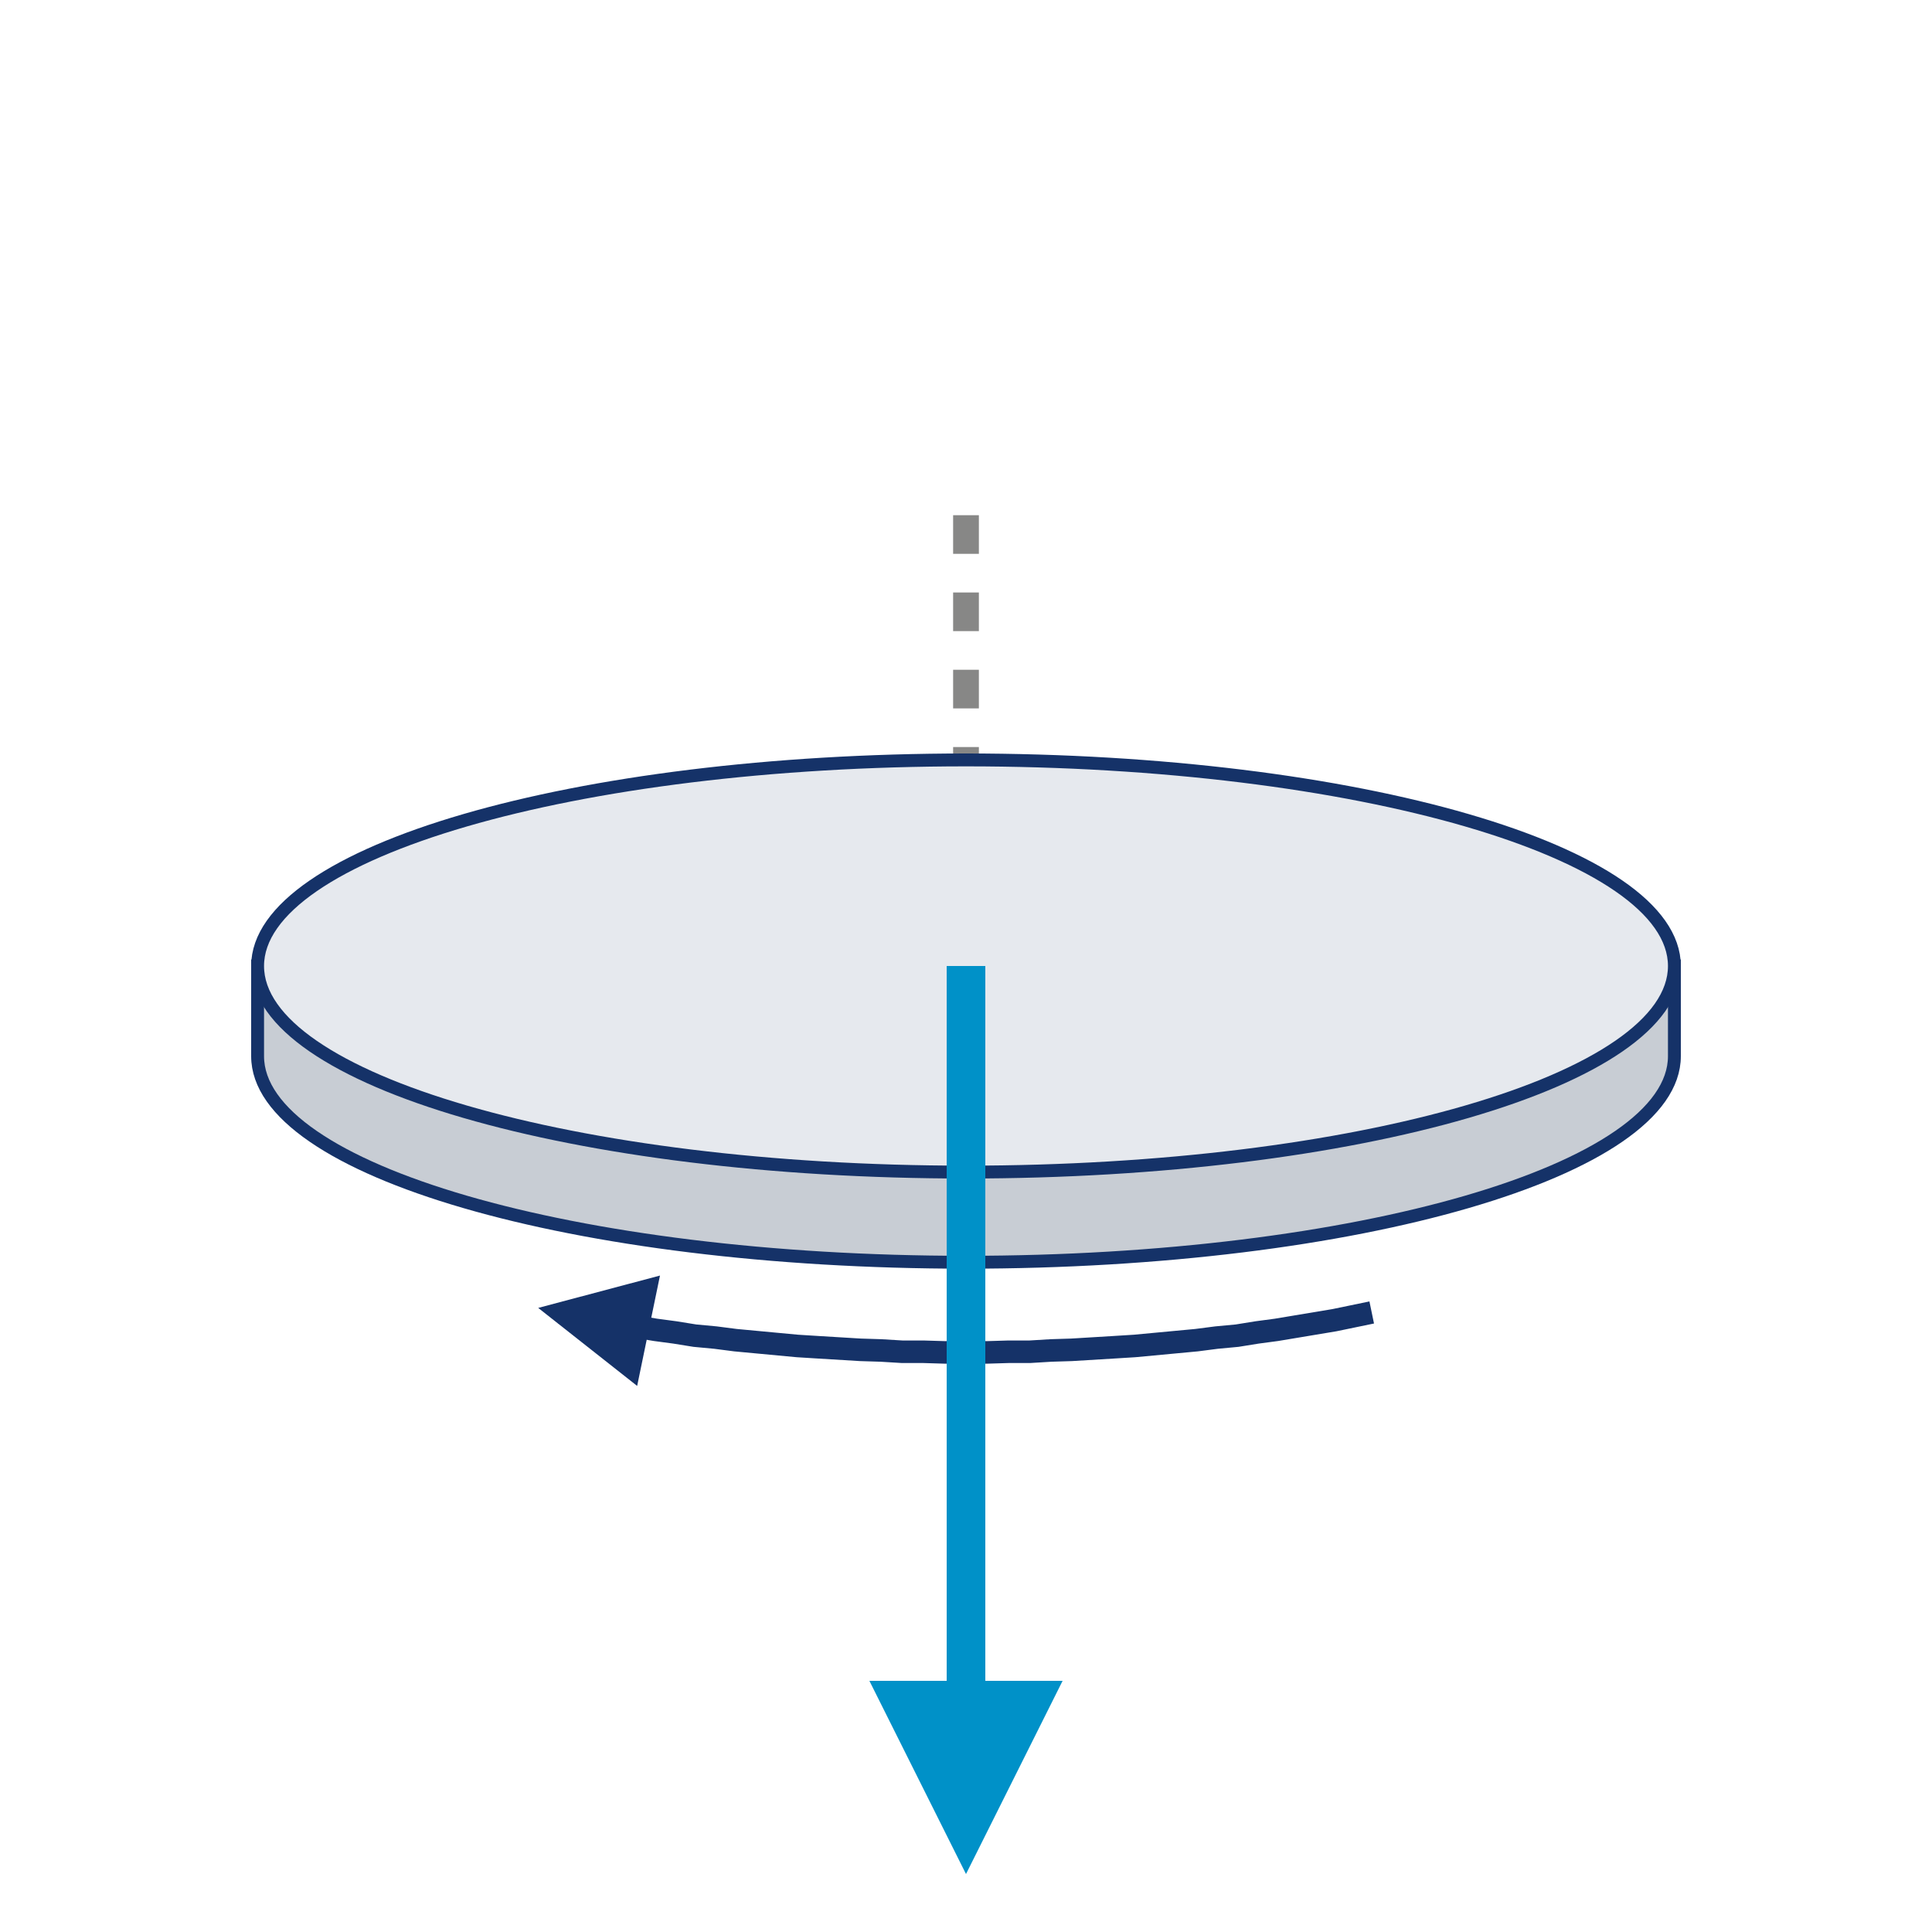
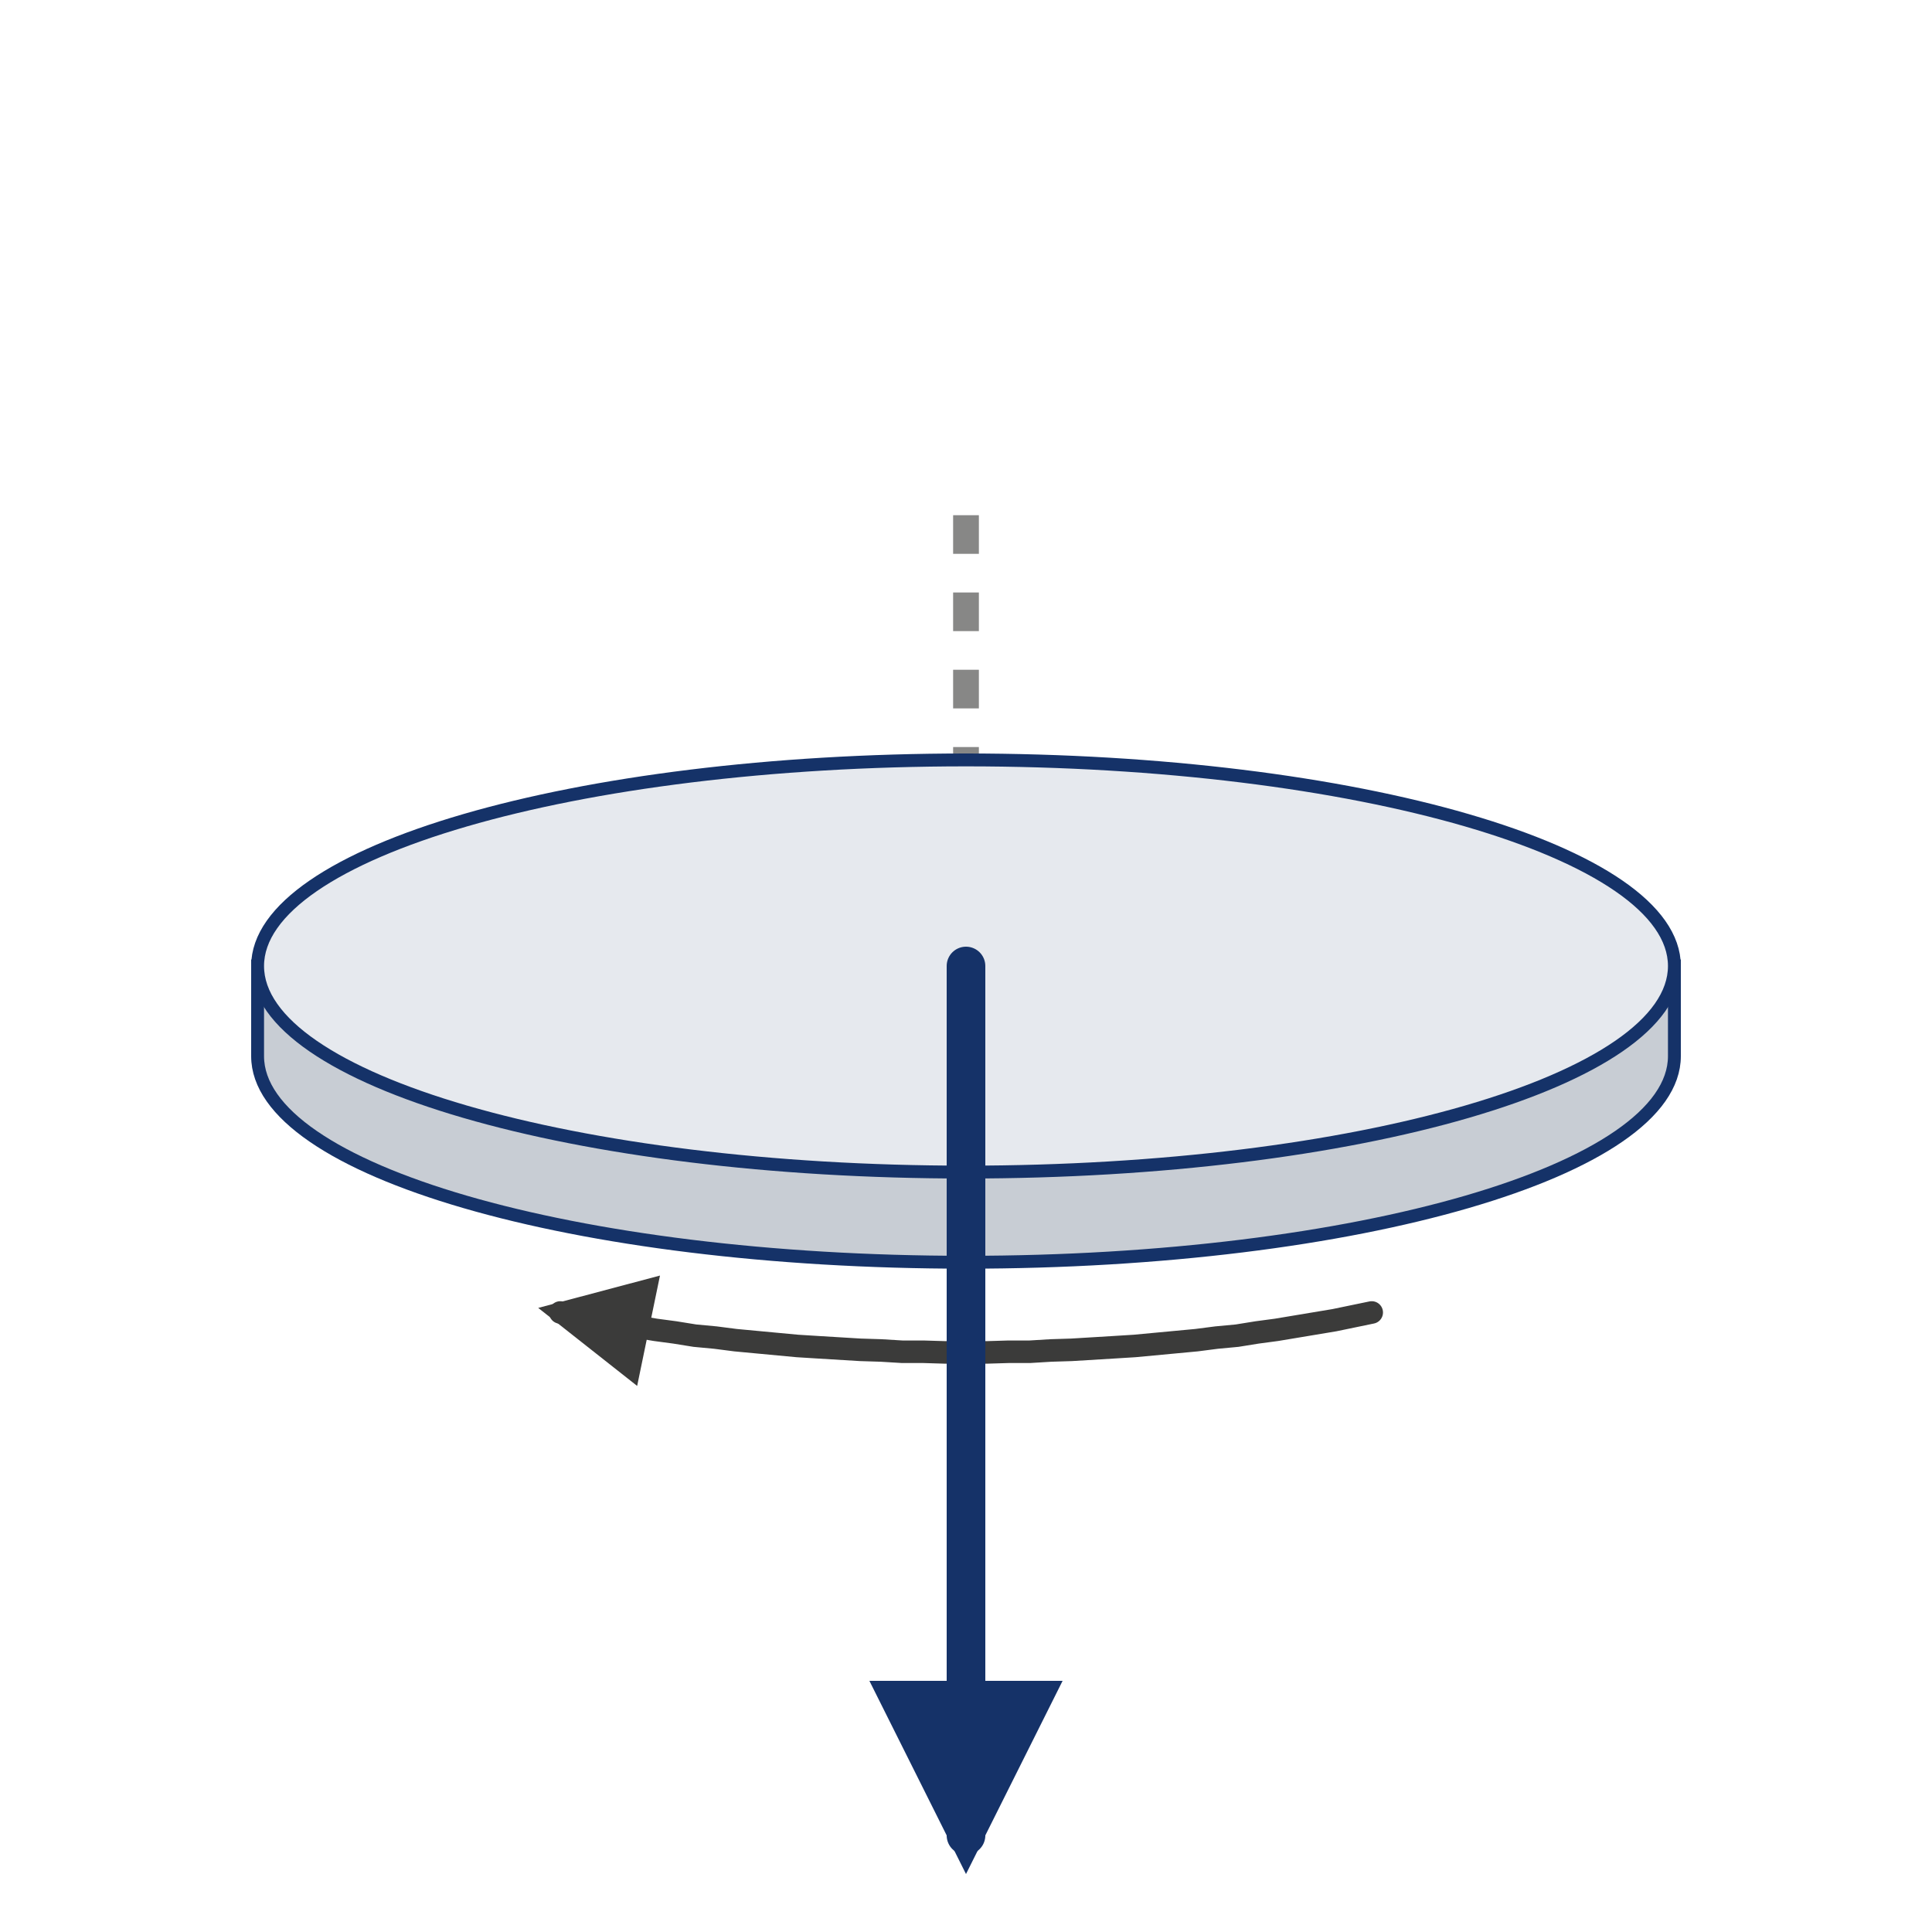
<svg xmlns="http://www.w3.org/2000/svg" viewBox="0 0 300 300" width="300" height="300">
  <defs>
    <marker id="arr-navy" viewBox="0 0 10 10" refX="8" refY="5" markerWidth="5" markerHeight="5" orient="auto-start-reverse">
      <path d="M0,0 L10,5 L0,10 z" fill="rgb(21,50,104)" />
    </marker>
-     <marker id="arr-omega" viewBox="0 0 10 10" refX="8" refY="5" markerWidth="5" markerHeight="5" orient="auto-start-reverse">
+     <marker id="arr-L" viewBox="0 0 10 10" refX="8" refY="5" markerWidth="5" markerHeight="5" orient="auto-start-reverse">
      <path d="M0,0 L10,5 L0,10 z" fill="rgb(0,145,200)" />
    </marker>
-     <marker id="arr-L" viewBox="0 0 10 10" refX="8" refY="5" markerWidth="5" markerHeight="5" orient="auto-start-reverse">
+     <marker id="arr-D" viewBox="0 0 10 10" refX="8" refY="5" markerWidth="5" markerHeight="5" orient="auto-start-reverse">
+       <path d="M0,0 L10,5 L0,10 z" fill="rgb(253,166,66)" />
+     </marker>
+     <marker id="arr-P" viewBox="0 0 10 10" refX="8" refY="5" markerWidth="5" markerHeight="5" orient="auto-start-reverse">
      <path d="M0,0 L10,5 L0,10 z" fill="rgb(199,13,45)" />
    </marker>
-     <marker id="arr-D" viewBox="0 0 10 10" refX="8" refY="5" markerWidth="5" markerHeight="5" orient="auto-start-reverse">
-       <path d="M0,0 L10,5 L0,10 z" fill="rgb(37,105,81)" />
+     <marker id="arr-graph" viewBox="0 0 10 10" refX="8" refY="5" markerWidth="5" markerHeight="5" orient="auto-start-reverse">
+       <path d="M0,0 L10,5 L0,10 z" fill="rgb(59,59,58)" />
    </marker>
    <marker id="arr-grey" viewBox="0 0 10 10" refX="8" refY="5" markerWidth="5" markerHeight="5" orient="auto-start-reverse">
      <path d="M0,0 L10,5 L0,10 z" fill="rgb(135,135,134)" />
    </marker>
  </defs>
  <rect width="300" height="300" fill="white" />
-   <line x1="150" y1="80" x2="150" y2="270" stroke="rgb(135,135,134)" stroke-width="4" stroke-dasharray="6 6" />
+   <line x1="150.0" y1="80.0" x2="150.0" y2="270.0" stroke="rgb(135,135,134)" stroke-width="4" stroke-dasharray="6 6" />
  <path d="M40,150 L40,164 A110,32 0 0 0 260,164 L260,150 z" fill="rgb(200,205,212)" stroke="rgb(21,50,104)" stroke-width="2" />
  <ellipse cx="150" cy="150" rx="110" ry="32" fill="rgb(230,233,238)" stroke="rgb(21,50,104)" stroke-width="2" />
-   <path d="M213.0,203.8 L210.1,204.4 L207.2,205.0 L204.2,205.5 L201.2,206.0 L198.2,206.5 L195.2,206.9 L192.1,207.4 L188.9,207.7 L185.8,208.1 L182.6,208.4 L179.4,208.7 L176.2,209.0 L173.0,209.2 L169.7,209.4 L166.4,209.6 L163.2,209.7 L159.9,209.9 L156.6,209.9 L153.3,210.0 L150.0,210.0 L146.7,210.0 L143.4,209.9 L140.1,209.9 L136.8,209.7 L133.6,209.6 L130.3,209.4 L127.0,209.2 L123.8,209.0 L120.6,208.7 L117.4,208.4 L114.2,208.1 L111.1,207.7 L107.9,207.4 L104.8,206.9 L101.8,206.5 L98.8,206.0 L95.8,205.5 L92.8,205.0 L89.9,204.4 L87.0,203.8" fill="none" stroke="rgb(21,50,104)" stroke-width="3.5" marker-end="url(#arr-navy)" />
-   <line x1="150" y1="150" x2="150" y2="285" stroke="rgb(0,145,200)" stroke-width="6" marker-end="url(#arr-omega)" />
+   <polyline points="213.0,203.8 210.1,204.4 207.2,205.0 204.2,205.5 201.2,206.0 198.2,206.5 195.2,206.9 192.1,207.4 188.9,207.7 185.8,208.1 182.6,208.4 179.4,208.7 176.2,209.0 173.0,209.2 169.7,209.4 166.4,209.6 163.2,209.7 159.9,209.9 156.6,209.9 153.3,210.0 150.0,210.0 146.7,210.0 143.4,209.9 140.1,209.9 136.8,209.7 133.6,209.6 130.3,209.4 127.0,209.2 123.8,209.0 120.6,208.7 117.4,208.4 114.2,208.1 111.1,207.7 107.9,207.4 104.8,206.9 101.8,206.5 98.8,206.0 95.8,205.5 92.8,205.0 89.9,204.4 87.0,203.8" fill="none" stroke="rgb(59,59,58)" stroke-width="3.5" marker-end="url(#arr-graph)" stroke-linejoin="round" stroke-linecap="round" opacity="1" />
+   <line x1="150.0" y1="150.0" x2="150.0" y2="285.0" stroke="rgb(21,50,104)" stroke-width="6" stroke-linecap="round" marker-end="url(#arr-navy)" />
</svg>
